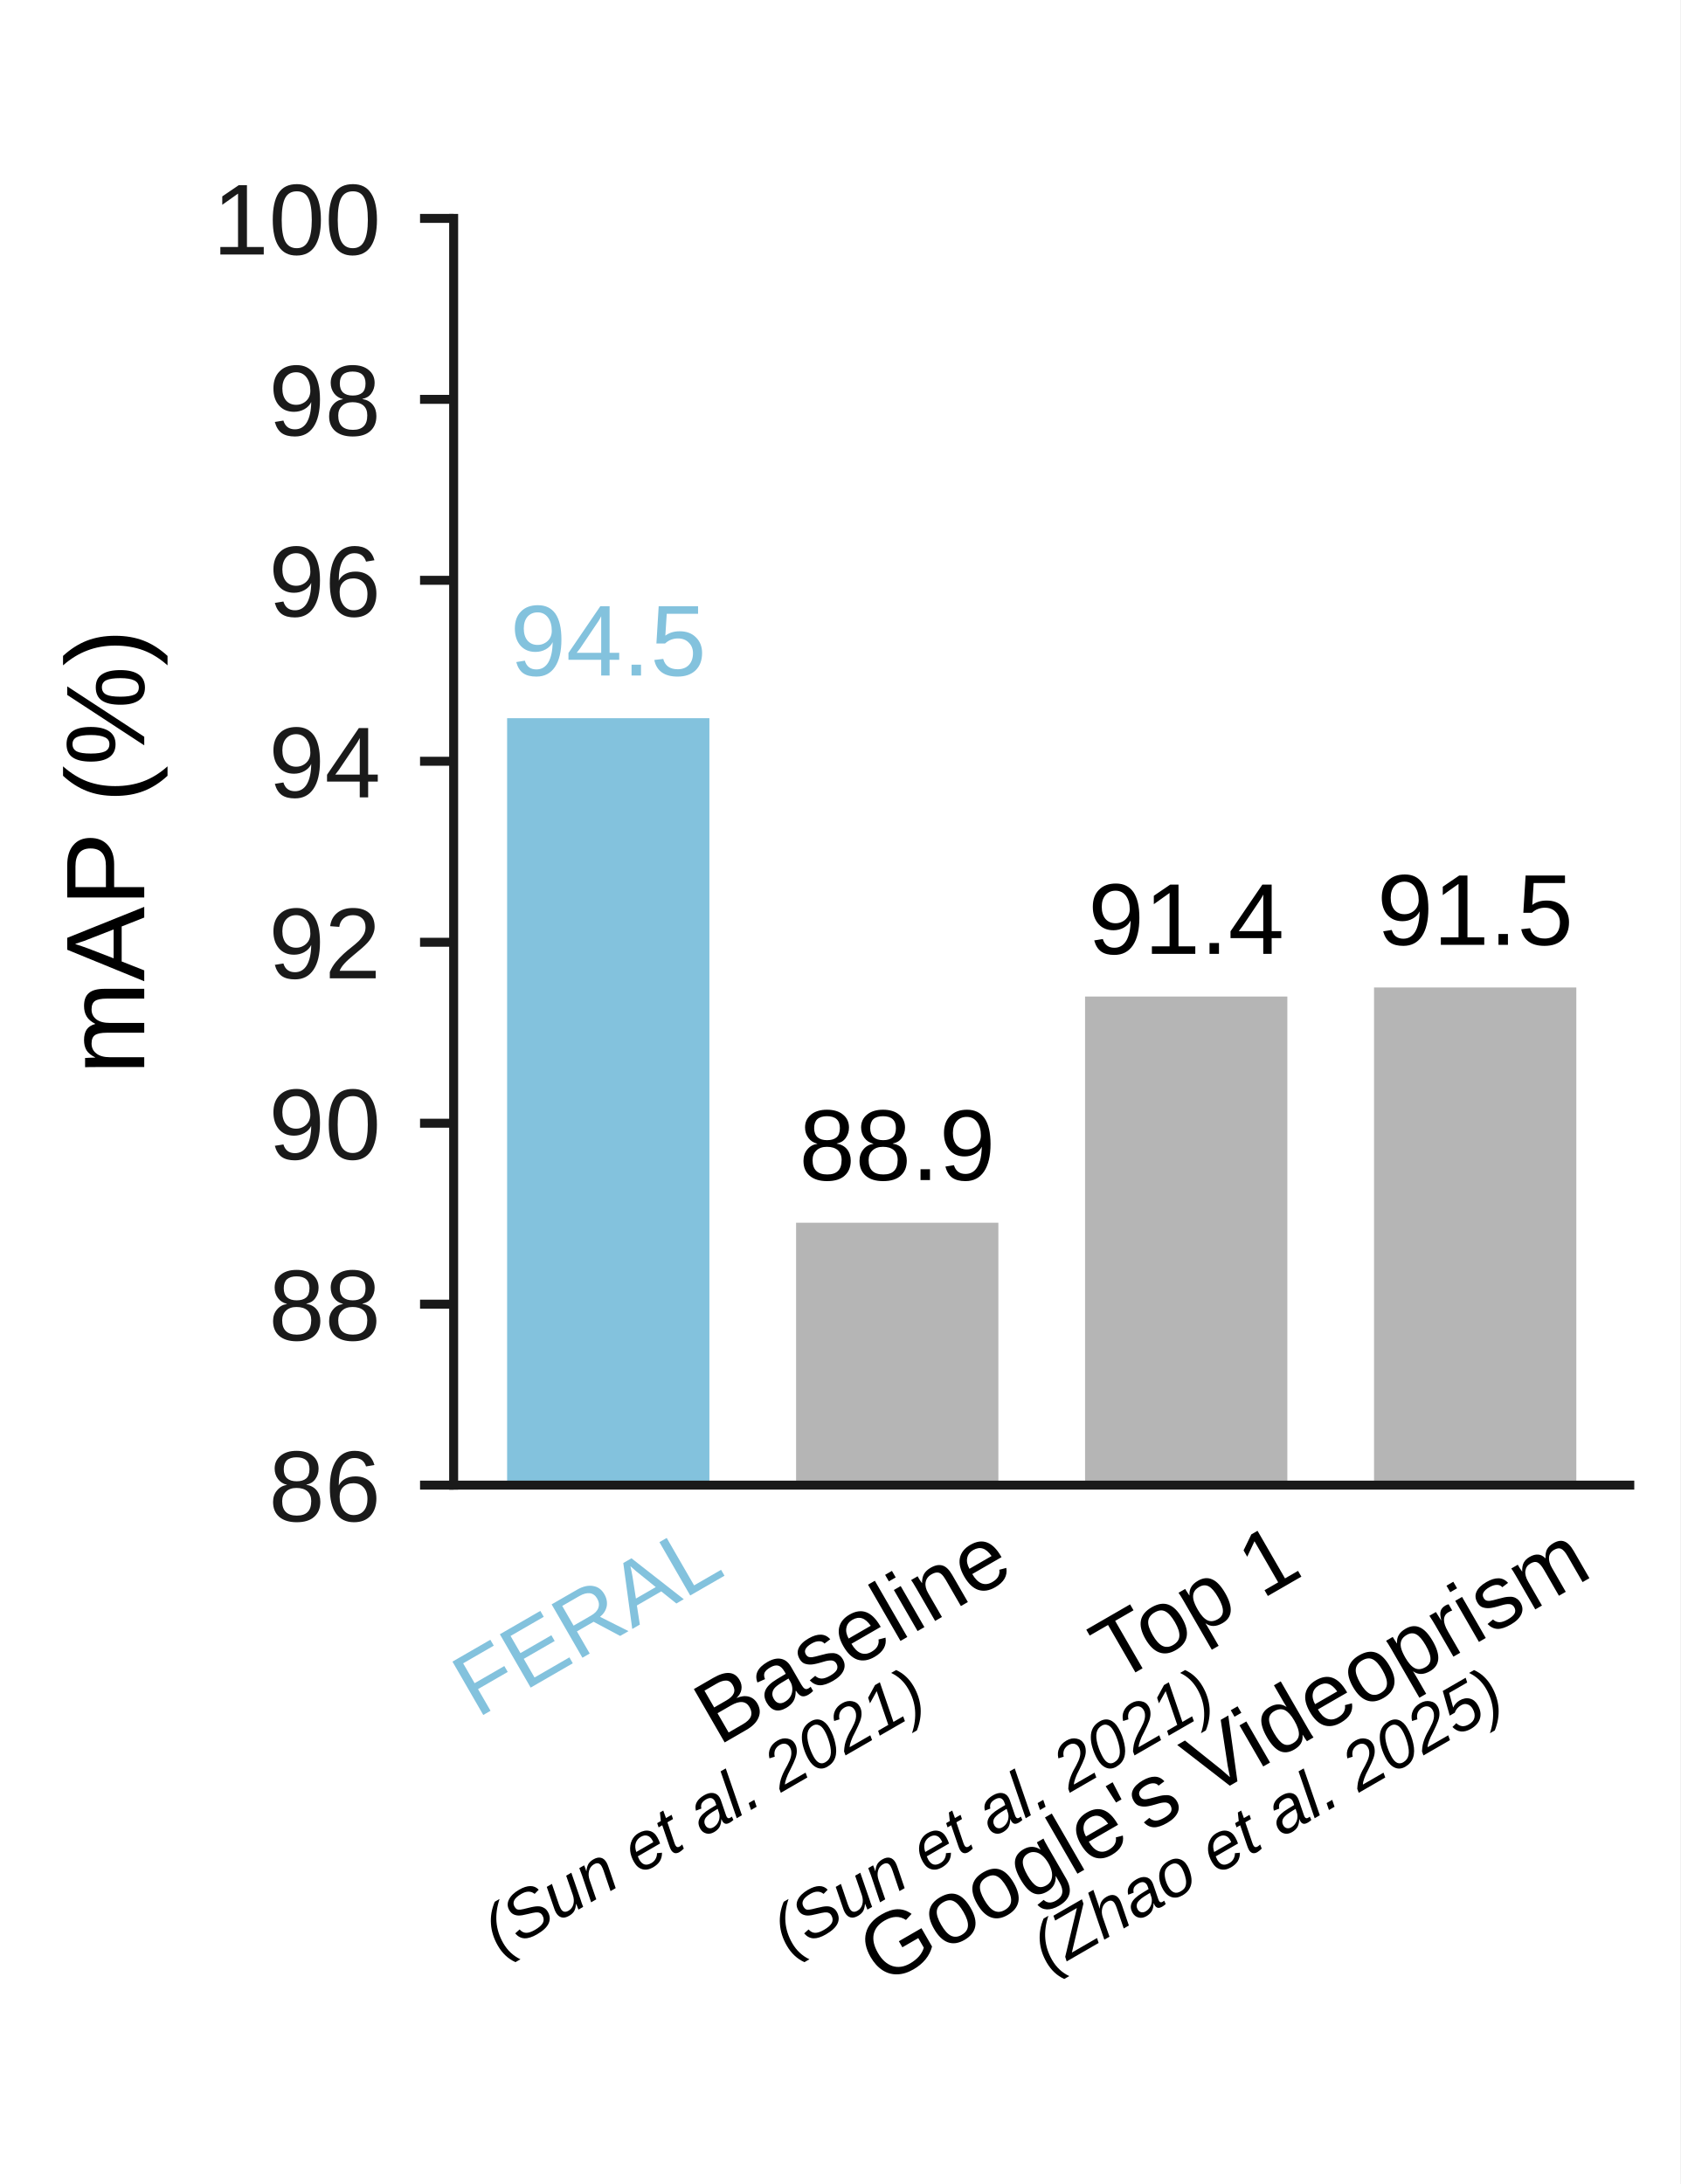
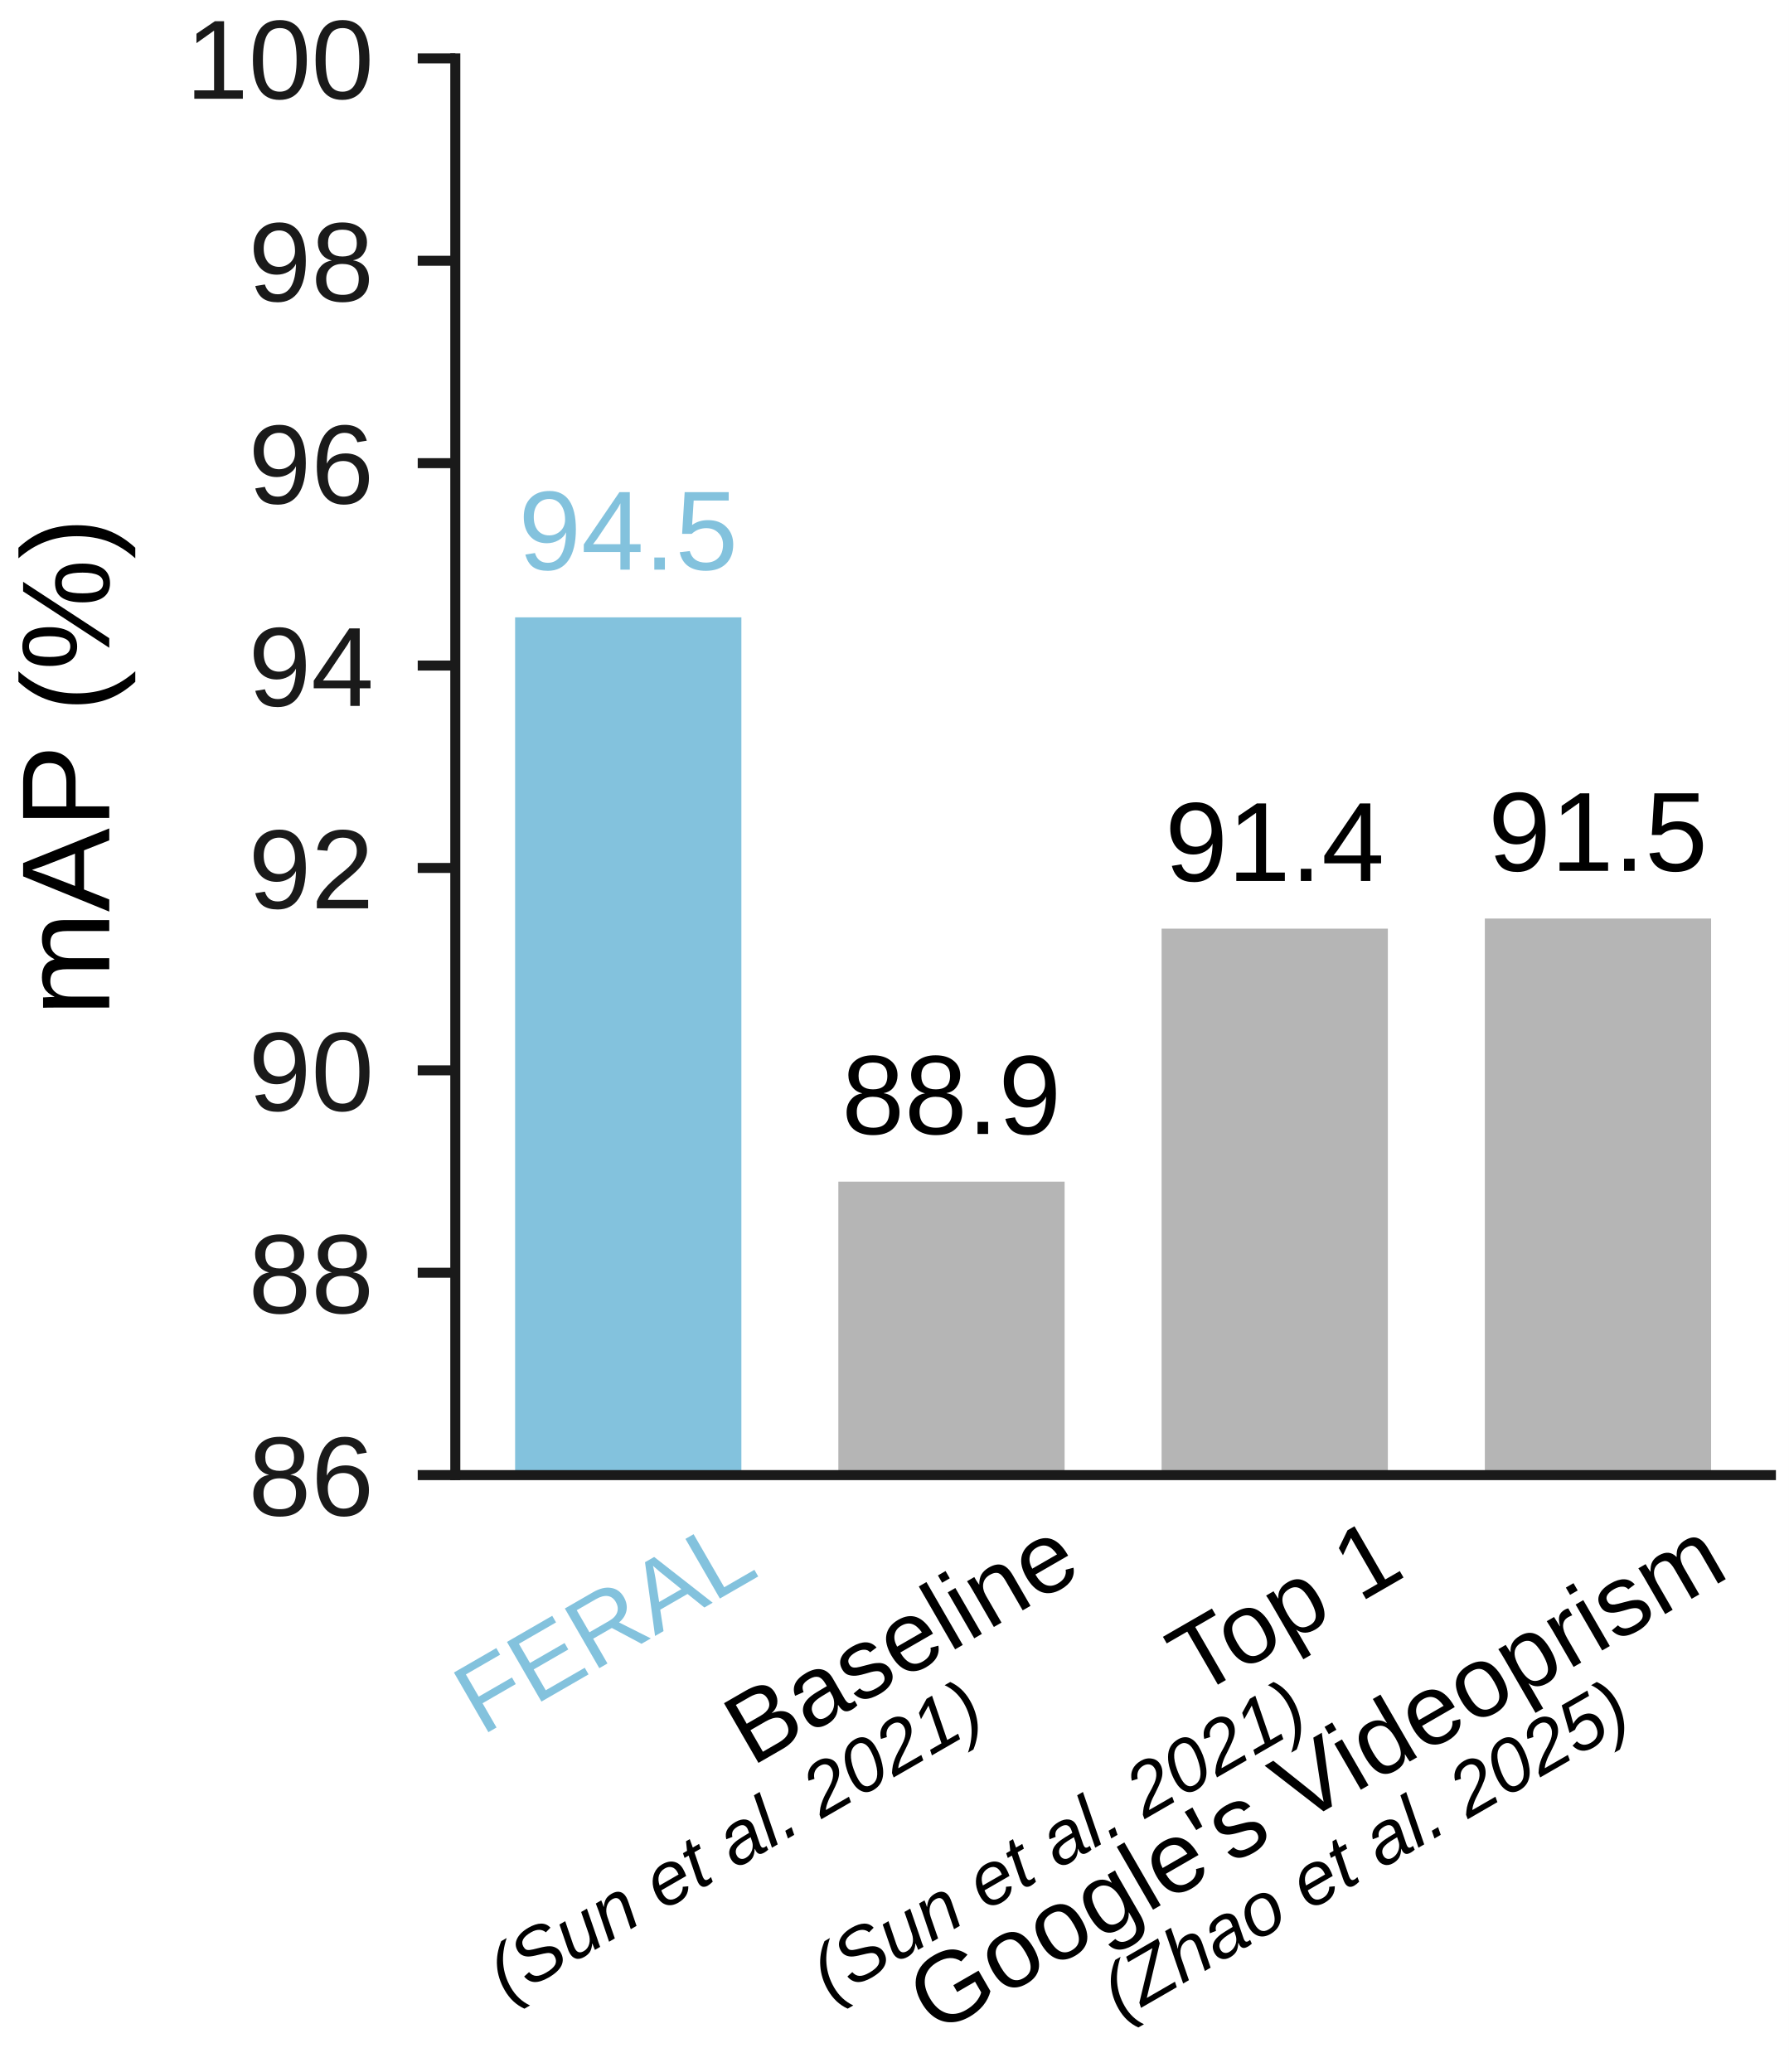
- <svg xmlns="http://www.w3.org/2000/svg" xmlns:xlink="http://www.w3.org/1999/xlink" width="150pt" height="195pt" viewBox="0 0 150 195" version="1.1">
+ <svg xmlns="http://www.w3.org/2000/svg" xmlns:xlink="http://www.w3.org/1999/xlink" width="142.779pt" height="165.412pt" viewBox="0 0 142.779 165.412" version="1.1">
  <defs>
    <style type="text/css">*{stroke-linejoin: round; stroke-linecap: butt}</style>
  </defs>
  <g id="figure_1">
    <g id="patch_1">
-       <path d="M 0 195  L 150 195  L 150 0  L 0 0  z " style="fill: #ffffff" />
+       <path d="M 0 165.412  L 142.779 165.412  L 142.779 0  L 0 0  z " style="fill: #ffffff" />
    </g>
    <g id="axes_1">
      <g id="patch_2">
-         <path d="M 40.5 132.6  L 145.5 132.6  L 145.5 19.5  L 40.5 19.5  z " style="fill: #ffffff" />
+         <path d="M 36.339 117.761  L 141.339 117.761  L 141.339 4.661  L 36.339 4.661  z " style="fill: #ffffff" />
      </g>
      <g id="patch_3">
-         <path d="M 45.273 827.357  L 63.332 827.357  L 63.332 64.125  L 45.273 64.125  z " clip-path="url(#p1a84d77dec)" style="fill: #83c2dd" />
+         <path d="M 41.112 812.518  L 59.171 812.518  L 59.171 49.286  L 41.112 49.286  z " clip-path="url(#pa8b3d1244f)" style="fill: #83c2dd" />
      </g>
      <g id="patch_4">
-         <path d="M 71.071 827.357  L 89.13 827.357  L 89.13 109.172  L 71.071 109.172  z " clip-path="url(#p1a84d77dec)" style="fill: #b5b5b5" />
+         <path d="M 66.91 812.518  L 84.969 812.518  L 84.969 94.333  L 66.91 94.333  z " clip-path="url(#pa8b3d1244f)" style="fill: #b5b5b5" />
      </g>
      <g id="patch_5">
-         <path d="M 96.87 827.357  L 114.929 827.357  L 114.929 88.976  L 96.87 88.976  z " clip-path="url(#p1a84d77dec)" style="fill: #b5b5b5" />
+         <path d="M 92.709 812.518  L 110.768 812.518  L 110.768 74.137  L 92.709 74.137  z " clip-path="url(#pa8b3d1244f)" style="fill: #b5b5b5" />
      </g>
      <g id="patch_6">
-         <path d="M 122.668 827.357  L 140.727 827.357  L 140.727 88.168  L 122.668 88.168  z " clip-path="url(#p1a84d77dec)" style="fill: #b5b5b5" />
+         <path d="M 118.507 812.518  L 136.566 812.518  L 136.566 73.329  L 118.507 73.329  z " clip-path="url(#pa8b3d1244f)" style="fill: #b5b5b5" />
      </g>
      <g id="matplotlib.axis_1">
        <g id="xtick_1">
          <g id="line2d_1" />
        </g>
        <g id="xtick_2">
          <g id="line2d_2" />
        </g>
        <g id="xtick_3">
          <g id="line2d_3" />
        </g>
        <g id="xtick_4">
          <g id="line2d_4" />
        </g>
      </g>
      <g id="matplotlib.axis_2">
        <g id="ytick_1">
          <g id="line2d_5">
            <defs>
-               <path id="m7dc49faeb7" d="M 0 0  L -3 0  " style="stroke: #1a1a1a; stroke-width: 0.8" />
+               <path id="mdd4b899007" d="M 0 0  L -3 0  " style="stroke: #1a1a1a; stroke-width: 0.8" />
            </defs>
            <g>
-               <use xlink:href="#m7dc49faeb7" x="40.5" y="132.6" style="fill: #1a1a1a; stroke: #1a1a1a; stroke-width: 0.8" />
+               <use xlink:href="#mdd4b899007" x="36.339" y="117.761" style="fill: #1a1a1a; stroke: #1a1a1a; stroke-width: 0.8" />
            </g>
          </g>
          <g id="text_1">
-             <text style="fill: #1a1a1a; font: 9px 'Arial'; text-anchor: end" x="34" y="135.821" transform="rotate(-0 34 135.821)">86</text>
+             <text style="fill: #1a1a1a; font: 9px 'Arial'; text-anchor: end" x="29.839" y="120.982" transform="rotate(-0 29.83891 120.982)">86</text>
          </g>
        </g>
        <g id="ytick_2">
          <g id="line2d_6">
            <g>
-               <use xlink:href="#m7dc49faeb7" x="40.5" y="116.443" style="fill: #1a1a1a; stroke: #1a1a1a; stroke-width: 0.8" />
+               <use xlink:href="#mdd4b899007" x="36.339" y="101.604" style="fill: #1a1a1a; stroke: #1a1a1a; stroke-width: 0.8" />
            </g>
          </g>
          <g id="text_2">
-             <text style="fill: #1a1a1a; font: 9px 'Arial'; text-anchor: end" x="34" y="119.664" transform="rotate(-0 34 119.6639)">88</text>
+             <text style="fill: #1a1a1a; font: 9px 'Arial'; text-anchor: end" x="29.839" y="104.825" transform="rotate(-0 29.83891 104.8249)">88</text>
          </g>
        </g>
        <g id="ytick_3">
          <g id="line2d_7">
            <g>
-               <use xlink:href="#m7dc49faeb7" x="40.5" y="100.286" style="fill: #1a1a1a; stroke: #1a1a1a; stroke-width: 0.8" />
+               <use xlink:href="#mdd4b899007" x="36.339" y="85.447" style="fill: #1a1a1a; stroke: #1a1a1a; stroke-width: 0.8" />
            </g>
          </g>
          <g id="text_3">
-             <text style="fill: #1a1a1a; font: 9px 'Arial'; text-anchor: end" x="34" y="103.507" transform="rotate(-0 34 103.5067)">90</text>
+             <text style="fill: #1a1a1a; font: 9px 'Arial'; text-anchor: end" x="29.839" y="88.668" transform="rotate(-0 29.83891 88.66775)">90</text>
          </g>
        </g>
        <g id="ytick_4">
          <g id="line2d_8">
            <g>
-               <use xlink:href="#m7dc49faeb7" x="40.5" y="84.129" style="fill: #1a1a1a; stroke: #1a1a1a; stroke-width: 0.8" />
+               <use xlink:href="#mdd4b899007" x="36.339" y="69.29" style="fill: #1a1a1a; stroke: #1a1a1a; stroke-width: 0.8" />
            </g>
          </g>
          <g id="text_4">
-             <text style="fill: #1a1a1a; font: 9px 'Arial'; text-anchor: end" x="34" y="87.35" transform="rotate(-0 34 87.34959)">92</text>
+             <text style="fill: #1a1a1a; font: 9px 'Arial'; text-anchor: end" x="29.839" y="72.511" transform="rotate(-0 29.83891 72.5106)">92</text>
          </g>
        </g>
        <g id="ytick_5">
          <g id="line2d_9">
            <g>
-               <use xlink:href="#m7dc49faeb7" x="40.5" y="67.971" style="fill: #1a1a1a; stroke: #1a1a1a; stroke-width: 0.8" />
+               <use xlink:href="#mdd4b899007" x="36.339" y="53.132" style="fill: #1a1a1a; stroke: #1a1a1a; stroke-width: 0.8" />
            </g>
          </g>
          <g id="text_5">
-             <text style="fill: #1a1a1a; font: 9px 'Arial'; text-anchor: end" x="34" y="71.192" transform="rotate(-0 34 71.19244)">94</text>
+             <text style="fill: #1a1a1a; font: 9px 'Arial'; text-anchor: end" x="29.839" y="56.353" transform="rotate(-0 29.83891 56.35346)">94</text>
          </g>
        </g>
        <g id="ytick_6">
          <g id="line2d_10">
            <g>
-               <use xlink:href="#m7dc49faeb7" x="40.5" y="51.814" style="fill: #1a1a1a; stroke: #1a1a1a; stroke-width: 0.8" />
+               <use xlink:href="#mdd4b899007" x="36.339" y="36.975" style="fill: #1a1a1a; stroke: #1a1a1a; stroke-width: 0.8" />
            </g>
          </g>
          <g id="text_6">
-             <text style="fill: #1a1a1a; font: 9px 'Arial'; text-anchor: end" x="34" y="55.035" transform="rotate(-0 34 55.0353)">96</text>
+             <text style="fill: #1a1a1a; font: 9px 'Arial'; text-anchor: end" x="29.839" y="40.196" transform="rotate(-0 29.83891 40.19632)">96</text>
          </g>
        </g>
        <g id="ytick_7">
          <g id="line2d_11">
            <g>
-               <use xlink:href="#m7dc49faeb7" x="40.5" y="35.657" style="fill: #1a1a1a; stroke: #1a1a1a; stroke-width: 0.8" />
+               <use xlink:href="#mdd4b899007" x="36.339" y="20.818" style="fill: #1a1a1a; stroke: #1a1a1a; stroke-width: 0.8" />
            </g>
          </g>
          <g id="text_7">
-             <text style="fill: #1a1a1a; font: 9px 'Arial'; text-anchor: end" x="34" y="38.878" transform="rotate(-0 34 38.87816)">98</text>
+             <text style="fill: #1a1a1a; font: 9px 'Arial'; text-anchor: end" x="29.839" y="24.039" transform="rotate(-0 29.83891 24.03917)">98</text>
          </g>
        </g>
        <g id="ytick_8">
          <g id="line2d_12">
            <g>
-               <use xlink:href="#m7dc49faeb7" x="40.5" y="19.5" style="fill: #1a1a1a; stroke: #1a1a1a; stroke-width: 0.8" />
+               <use xlink:href="#mdd4b899007" x="36.339" y="4.661" style="fill: #1a1a1a; stroke: #1a1a1a; stroke-width: 0.8" />
            </g>
          </g>
          <g id="text_8">
-             <text style="fill: #1a1a1a; font: 9px 'Arial'; text-anchor: end" x="34" y="22.721" transform="rotate(-0 34 22.72102)">100</text>
+             <text style="fill: #1a1a1a; font: 9px 'Arial'; text-anchor: end" x="29.839" y="7.882" transform="rotate(-0 29.83891 7.882031)">100</text>
          </g>
        </g>
        <g id="text_9">
-           <text style="font: 10px 'Arial'; text-anchor: middle" x="12.881" y="76.05" transform="rotate(-90 12.88078 76.05)">mAP (%)</text>
+           <text style="font: 10px 'Arial'; text-anchor: middle" x="8.72" y="61.211" transform="rotate(-90 8.719688 61.21102)">mAP (%)</text>
        </g>
      </g>
      <g id="patch_7">
-         <path d="M 40.5 132.6  L 40.5 19.5  " style="fill: none; stroke: #1a1a1a; stroke-width: 0.8; stroke-linejoin: miter; stroke-linecap: square" />
+         <path d="M 36.339 117.761  L 36.339 4.661  " style="fill: none; stroke: #1a1a1a; stroke-width: 0.8; stroke-linejoin: miter; stroke-linecap: square" />
      </g>
      <g id="patch_8">
-         <path d="M 40.5 132.6  L 145.5 132.6  " style="fill: none; stroke: #1a1a1a; stroke-width: 0.8; stroke-linejoin: miter; stroke-linecap: square" />
+         <path d="M 36.339 117.761  L 141.339 117.761  " style="fill: none; stroke: #1a1a1a; stroke-width: 0.8; stroke-linejoin: miter; stroke-linecap: square" />
      </g>
      <g id="text_10">
-         <text style="fill: #83c2dd; font: 9px 'Arial'; text-anchor: middle" x="54.302" y="60.316" transform="rotate(-0 54.30221 60.31641)">94.5</text>
+         <text style="fill: #83c2dd; font: 9px 'Arial'; text-anchor: middle" x="50.141" y="45.477" transform="rotate(-0 50.14112 45.47743)">94.5</text>
      </g>
      <g id="text_11">
-         <text style="font: 9px 'Arial'; text-anchor: middle" x="80.101" y="105.364" transform="rotate(-0 80.10074 105.3637)">88.9</text>
+         <text style="font: 9px 'Arial'; text-anchor: middle" x="75.94" y="90.525" transform="rotate(-0 75.93964 90.52477)">88.9</text>
      </g>
      <g id="text_12">
-         <text style="font: 9px 'Arial'; text-anchor: middle" x="105.899" y="85.167" transform="rotate(-0 105.8993 85.16732)">91.4</text>
+         <text style="font: 9px 'Arial'; text-anchor: middle" x="101.738" y="70.328" transform="rotate(-0 101.7382 70.32834)">91.4</text>
      </g>
      <g id="text_13">
-         <text style="font: 9px 'Arial'; text-anchor: middle" x="131.698" y="84.359" transform="rotate(-0 131.6978 84.35946)">91.5</text>
+         <text style="font: 9px 'Arial'; text-anchor: middle" x="127.537" y="69.52" transform="rotate(-0 127.5367 69.52048)">91.5</text>
      </g>
      <g id="text_14">
-         <text style="fill: #83c2dd; font: 8px 'Arial'; text-anchor: end" x="64.905" y="140.559" transform="rotate(-30 64.90489 140.5591)">FERAL</text>
+         <text style="fill: #83c2dd; font: 8px 'Arial'; text-anchor: end" x="60.744" y="125.72" transform="rotate(-30 60.7438 125.7201)">FERAL</text>
      </g>
      <g id="text_15">
-         <text style="font: 8px 'Arial'; text-anchor: end" x="90.703" y="140.559" transform="rotate(-30 90.70342 140.5591)">Baseline</text>
+         <text style="font: 8px 'Arial'; text-anchor: end" x="86.542" y="125.72" transform="rotate(-30 86.54233 125.7201)">Baseline</text>
      </g>
      <g id="text_16">
-         <text style="font: italic 6px 'Arial'; text-anchor: end" x="83.024" y="152.383" transform="rotate(-30 83.0242 152.3826)">(Sun et al. 2021)</text>
+         <text style="font: italic 6px 'Arial'; text-anchor: end" x="78.863" y="137.544" transform="rotate(-30 78.86311 137.5437)">(Sun et al. 2021)</text>
      </g>
      <g id="text_17">
-         <text style="font: 8px 'Arial'; text-anchor: end" x="116.514" y="140.58" transform="rotate(-30 116.5138 140.5796)">Top 1</text>
+         <text style="font: 8px 'Arial'; text-anchor: end" x="112.353" y="125.741" transform="rotate(-30 112.3527 125.7407)">Top 1</text>
      </g>
      <g id="text_18">
-         <text style="font: italic 6px 'Arial'; text-anchor: end" x="108.823" y="152.383" transform="rotate(-30 108.8227 152.3826)">(Sun et al. 2021)</text>
+         <text style="font: italic 6px 'Arial'; text-anchor: end" x="104.662" y="137.544" transform="rotate(-30 104.6616 137.5437)">(Sun et al. 2021)</text>
      </g>
      <g id="text_19">
-         <text style="font: 8px 'Arial'; text-anchor: end" x="142.349" y="140.644" transform="rotate(-30 142.3492 140.6435)">Google's Videoprism</text>
+         <text style="font: 8px 'Arial'; text-anchor: end" x="138.188" y="125.805" transform="rotate(-30 138.1881 125.8045)">Google's Videoprism</text>
      </g>
      <g id="text_20">
-         <text style="font: italic 6px 'Arial'; text-anchor: end" x="134.621" y="152.383" transform="rotate(-30 134.6213 152.3826)">(Zhao et al. 2025)</text>
+         <text style="font: italic 6px 'Arial'; text-anchor: end" x="130.46" y="137.544" transform="rotate(-30 130.4602 137.5437)">(Zhao et al. 2025)</text>
      </g>
    </g>
  </g>
  <defs>
-     <clipPath id="p1a84d77dec">
-       <rect x="40.5" y="19.5" width="105" height="113.1" />
+     <clipPath id="pa8b3d1244f">
+       <rect x="36.339" y="4.661" width="105" height="113.1" />
    </clipPath>
  </defs>
</svg>
